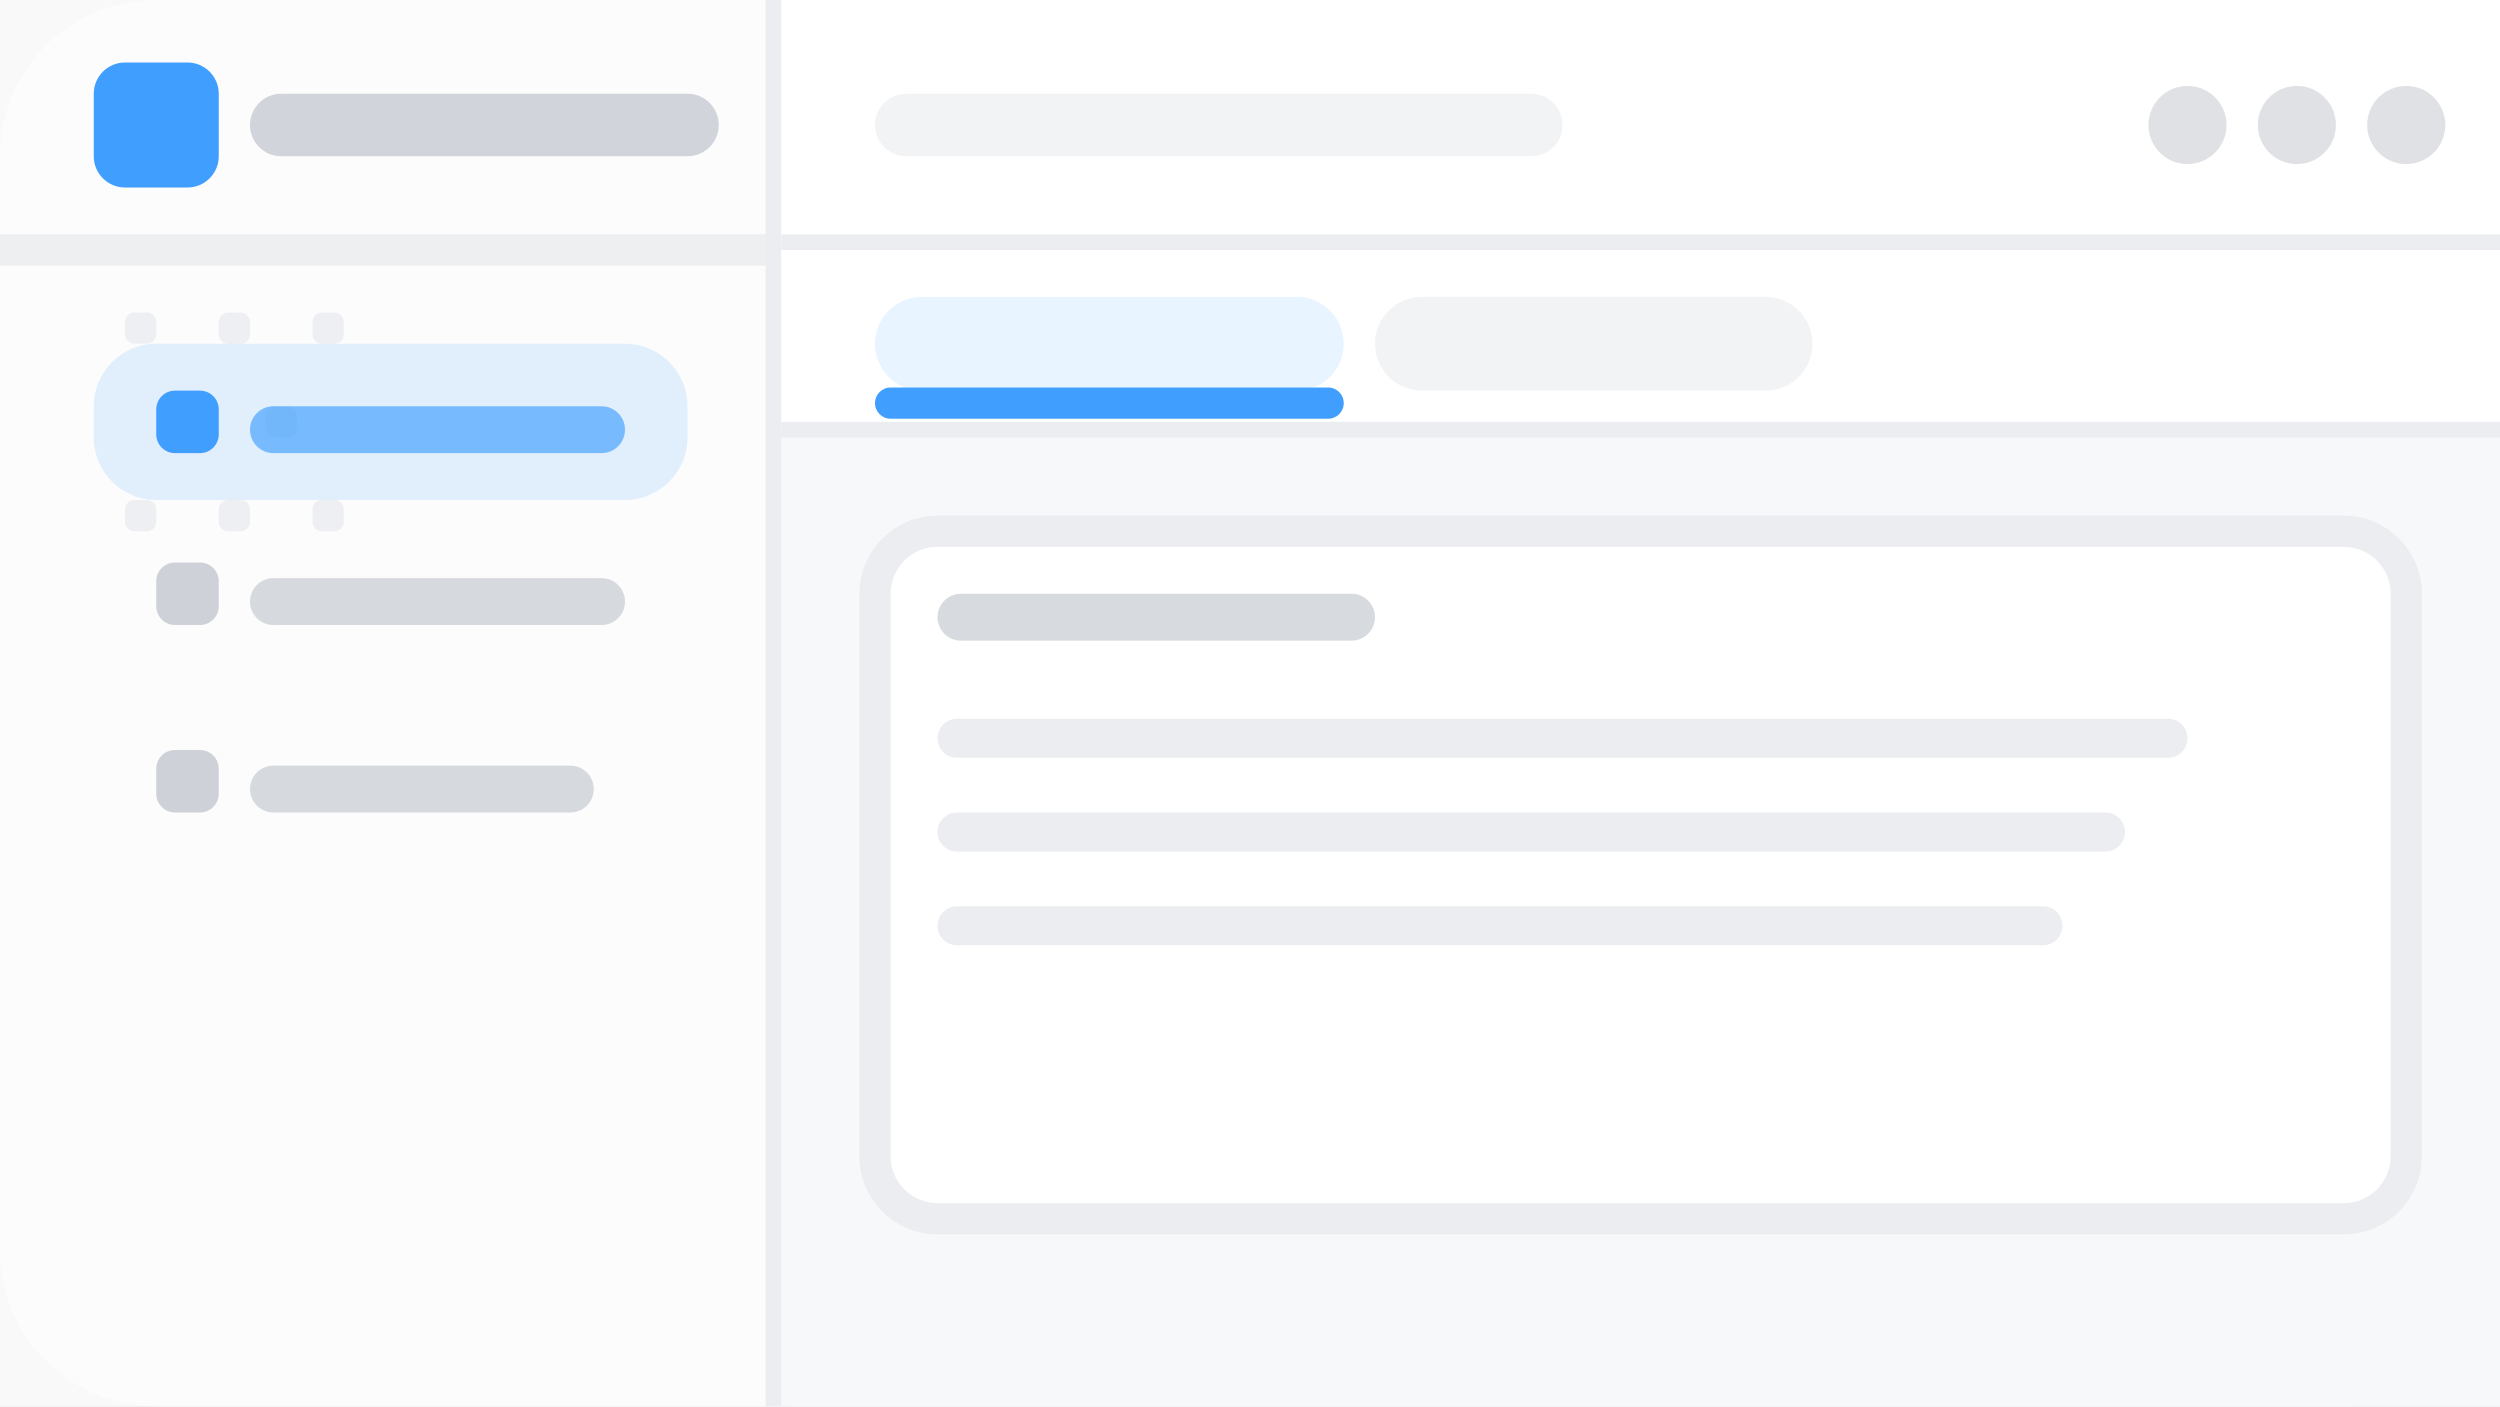
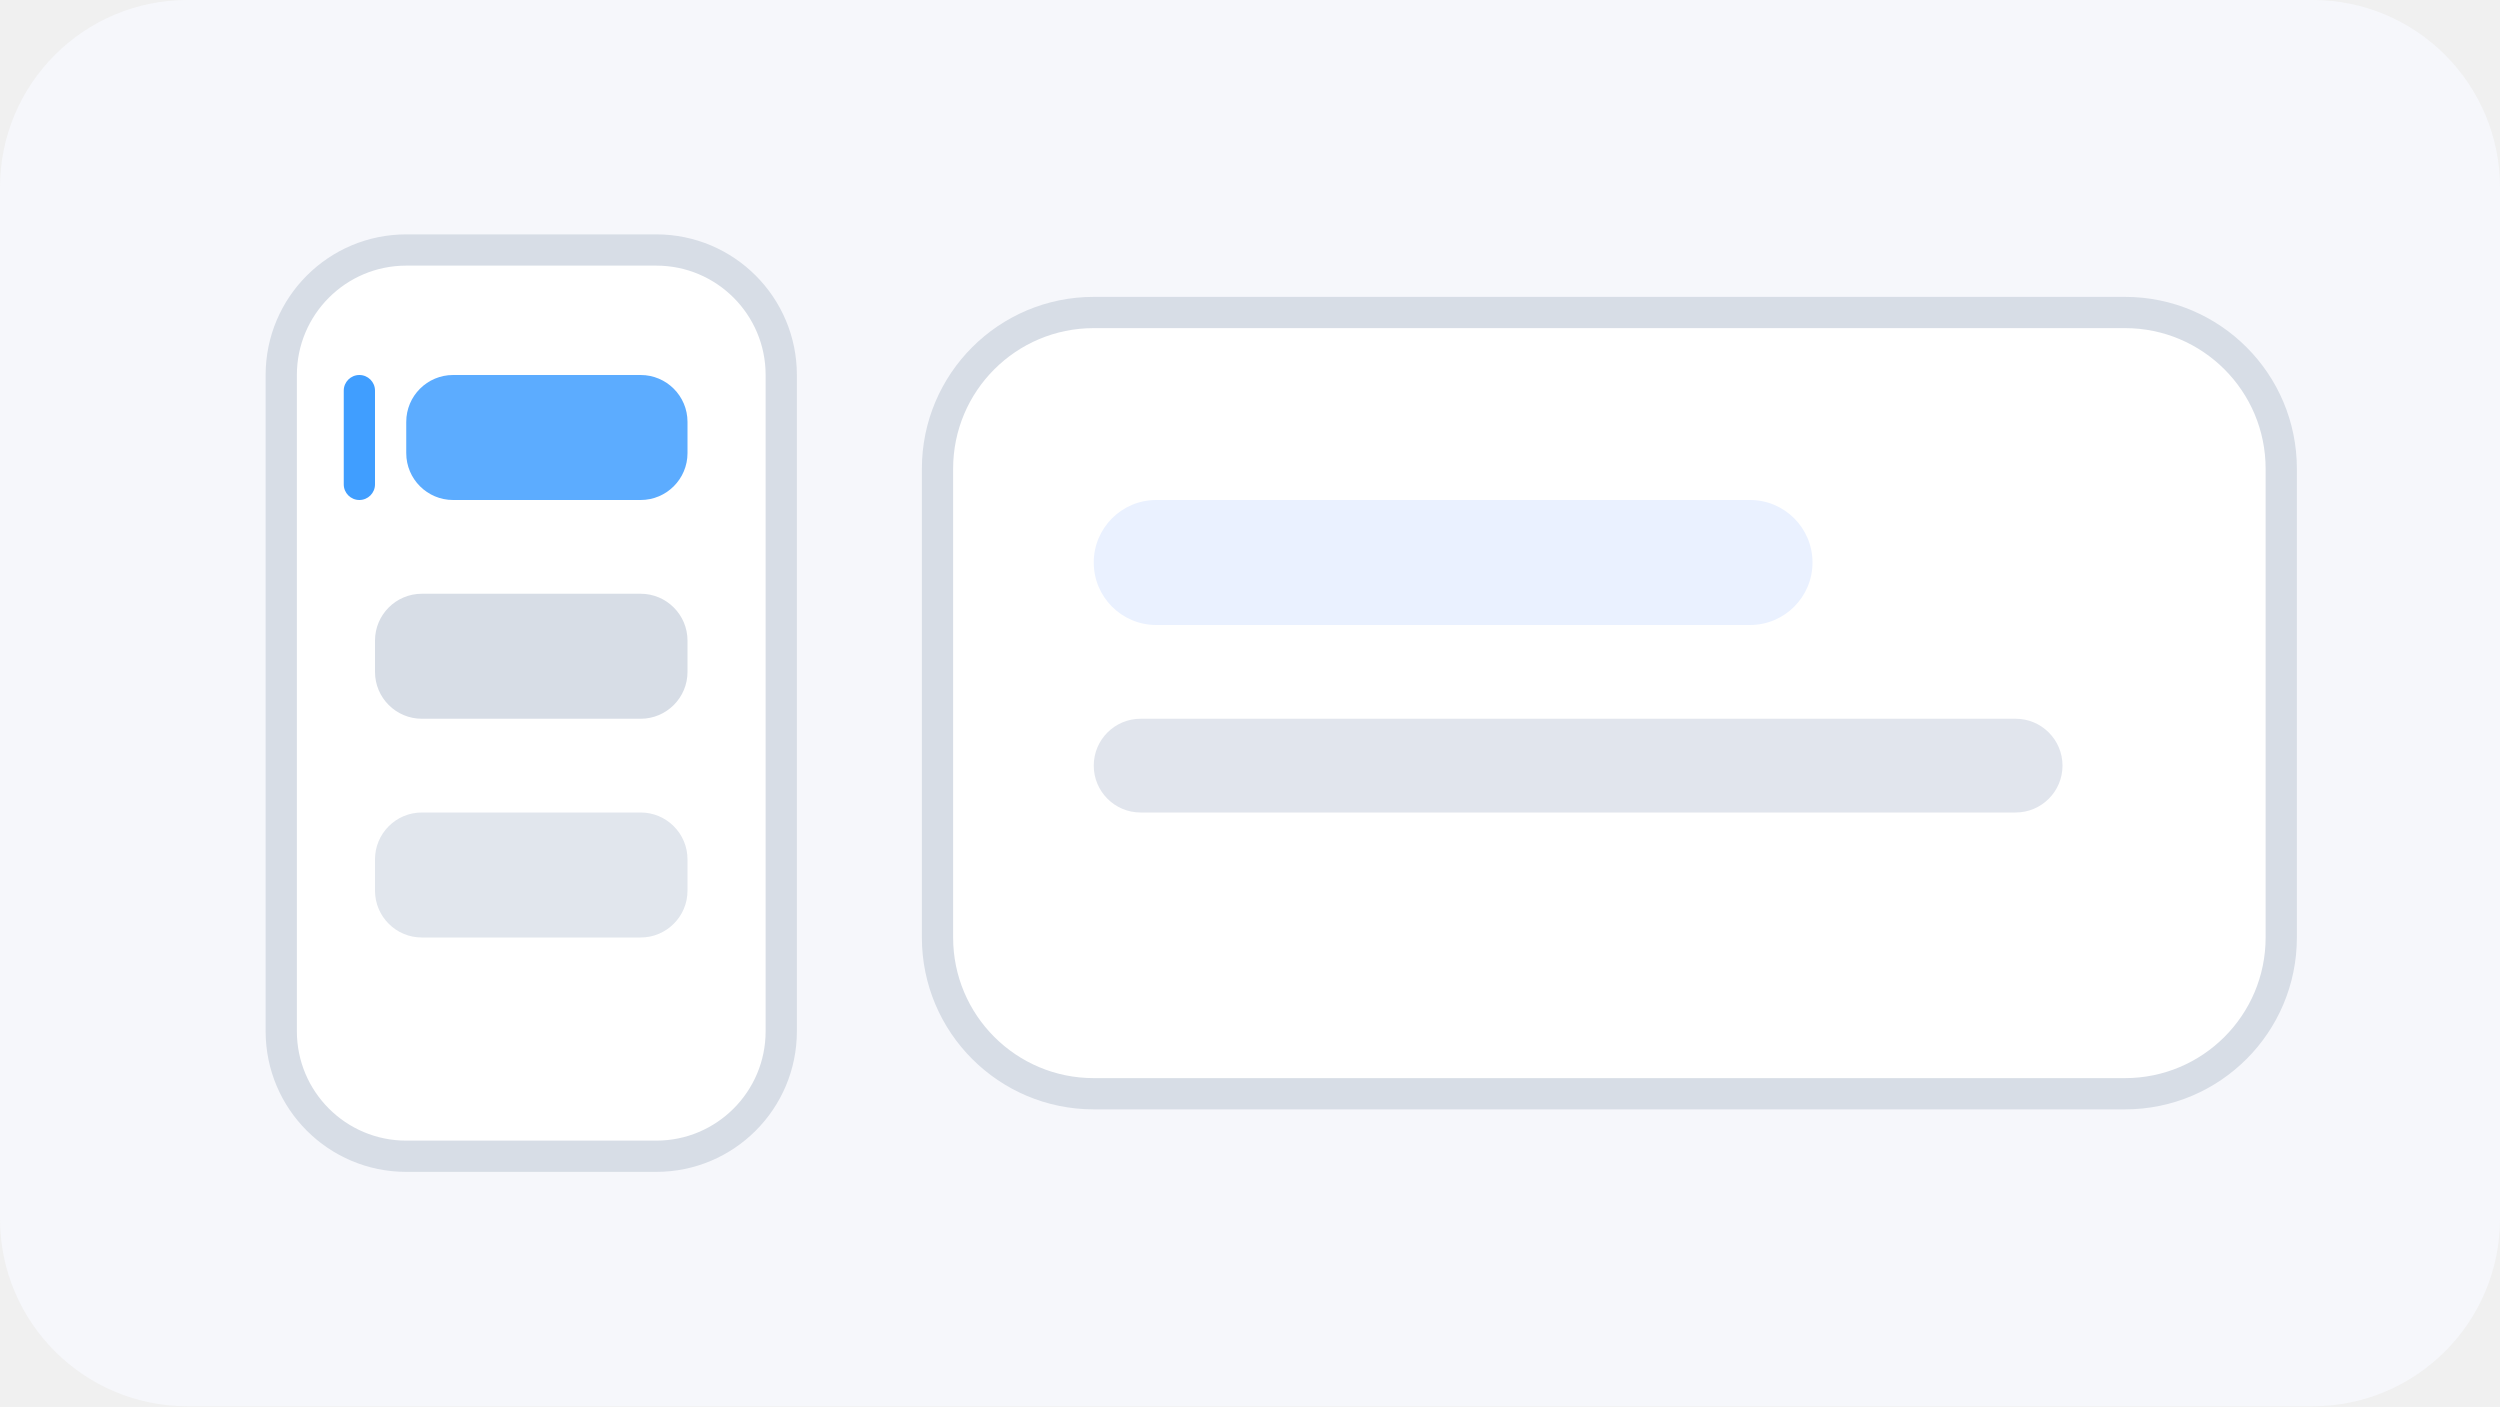
<svg xmlns="http://www.w3.org/2000/svg" width="100%" height="100%" viewBox="0 0 160 90" fill="none" preserveAspectRatio="xMidYMid meet">
-   <rect width="160" height="90" rx="10" fill="#F7F8FA" />
-   <rect x="0" y="0" width="50" height="90" fill="#FFFFFF" fill-opacity="0.62" />
-   <line x1="50" y1="0" x2="50" y2="90" stroke="#EBEDF0" stroke-width="2" vector-effect="non-scaling-stroke" />
-   <line x1="0" y1="16" x2="50" y2="16" stroke="#EBEDF0" stroke-opacity="0.9" stroke-width="2" vector-effect="non-scaling-stroke" />
-   <g fill="#C9CDD4" fill-opacity="0.28">
-     <rect x="8" y="20" width="2" height="2" rx="0.6" />
-     <rect x="14" y="20" width="2" height="2" rx="0.6" />
-     <rect x="20" y="20" width="2" height="2" rx="0.6" />
-     <rect x="11" y="26" width="2" height="2" rx="0.6" />
-     <rect x="17" y="26" width="2" height="2" rx="0.6" />
-     <rect x="8" y="32" width="2" height="2" rx="0.6" />
-     <rect x="14" y="32" width="2" height="2" rx="0.6" />
-     <rect x="20" y="32" width="2" height="2" rx="0.6" />
-   </g>
-   <rect x="6" y="4" width="8" height="8" rx="2" fill="#409EFF" />
-   <rect x="16" y="6" width="30" height="4" rx="2" fill="#C9CDD4" fill-opacity="0.85" />
-   <rect x="6" y="22" width="38" height="10" rx="4" fill="#409EFF" fill-opacity="0.14" />
-   <rect x="10" y="25" width="4" height="4" rx="1.2" fill="#409EFF" />
-   <rect x="16" y="26" width="24" height="3" rx="1.5" fill="#409EFF" fill-opacity="0.65" />
-   <rect x="10" y="36" width="4" height="4" rx="1.2" fill="#C9CDD4" fill-opacity="0.9" />
-   <rect x="16" y="37" width="24" height="3" rx="1.5" fill="#C9CDD4" fill-opacity="0.75" />
-   <rect x="10" y="48" width="4" height="4" rx="1.2" fill="#C9CDD4" fill-opacity="0.9" />
-   <rect x="16" y="49" width="22" height="3" rx="1.5" fill="#C9CDD4" fill-opacity="0.75" />
-   <rect x="50" y="0" width="110" height="16" fill="#FFFFFF" />
-   <line x1="50" y1="16" x2="160" y2="16" stroke="#EBEDF0" stroke-width="2" vector-effect="non-scaling-stroke" />
-   <rect x="56" y="6" width="44" height="4" rx="2" fill="#F2F3F5" />
-   <circle cx="154" cy="8" r="2.5" fill="#C9CDD4" fill-opacity="0.6" />
-   <circle cx="147" cy="8" r="2.5" fill="#C9CDD4" fill-opacity="0.6" />
-   <circle cx="140" cy="8" r="2.5" fill="#C9CDD4" fill-opacity="0.6" />
-   <rect x="50" y="16" width="110" height="12" fill="#FFFFFF" />
-   <line x1="50" y1="28" x2="160" y2="28" stroke="#EBEDF0" stroke-width="2" vector-effect="non-scaling-stroke" />
-   <rect x="56" y="19" width="30" height="6" rx="3" fill="#409EFF" fill-opacity="0.12" />
-   <rect x="56" y="24.8" width="30" height="2" rx="1" fill="#409EFF" />
-   <rect x="88" y="19" width="28" height="6" rx="3" fill="#F2F3F5" />
-   <rect x="50" y="28" width="110" height="62" fill="#F7F8FA" />
-   <rect x="56" y="34" width="98" height="44" rx="4" fill="#FFFFFF" stroke="#EBEDF0" stroke-width="2" vector-effect="non-scaling-stroke" />
-   <rect x="60" y="38" width="28" height="3" rx="1.5" fill="#C9CDD4" fill-opacity="0.75" />
-   <rect x="60" y="46" width="80" height="2.5" rx="1.25" fill="#EBEDF0" />
-   <rect x="60" y="52" width="76" height="2.5" rx="1.25" fill="#EBEDF0" />
-   <rect x="60" y="58" width="72" height="2.5" rx="1.25" fill="#EBEDF0" />
+   <rect width="160" height="90" rx="12" fill="#F6F7FB" />
+   <rect x="18" y="16" width="32" height="58" rx="8" fill="#FFFFFF" stroke="#D7DDE6" stroke-width="2" />
+   <rect x="22" y="24" width="2" height="8" rx="1" fill="#409EFF" />
+   <rect x="26" y="24" width="18" height="8" rx="3" fill="#409EFF" fill-opacity="0.85" />
+   <rect x="24" y="38" width="20" height="8" rx="3" fill="#D7DDE6" />
+   <rect x="24" y="52" width="20" height="8" rx="3" fill="#D7DDE6" fill-opacity="0.75" />
+   <rect x="60" y="20" width="86" height="50" rx="10" fill="#FFFFFF" stroke="#D7DDE6" stroke-width="2" />
+   <rect x="70" y="32" width="46" height="8" rx="4" fill="#EAF1FF" />
+   <rect x="70" y="46" width="62" height="6" rx="3" fill="#E1E5ED" />
</svg>
